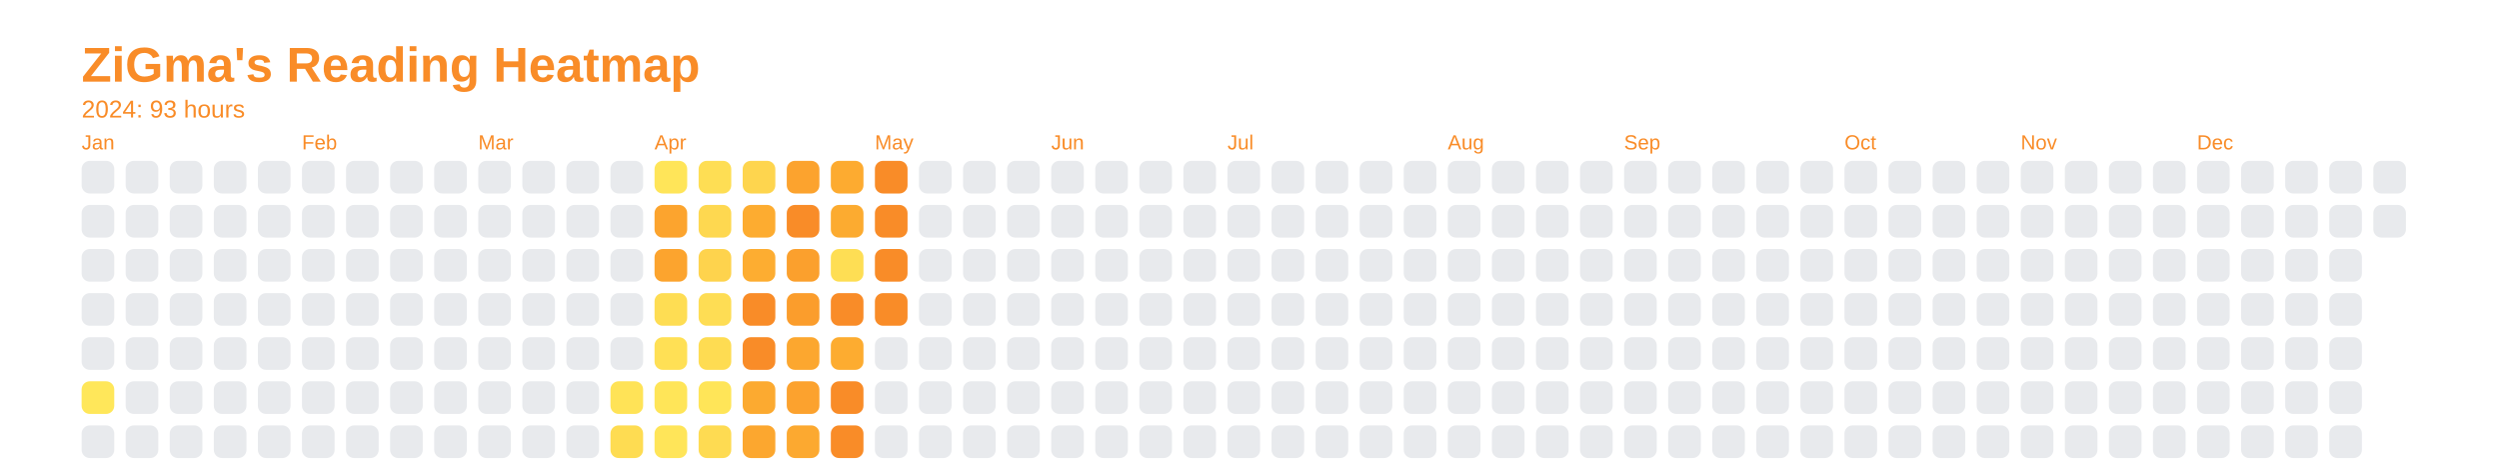
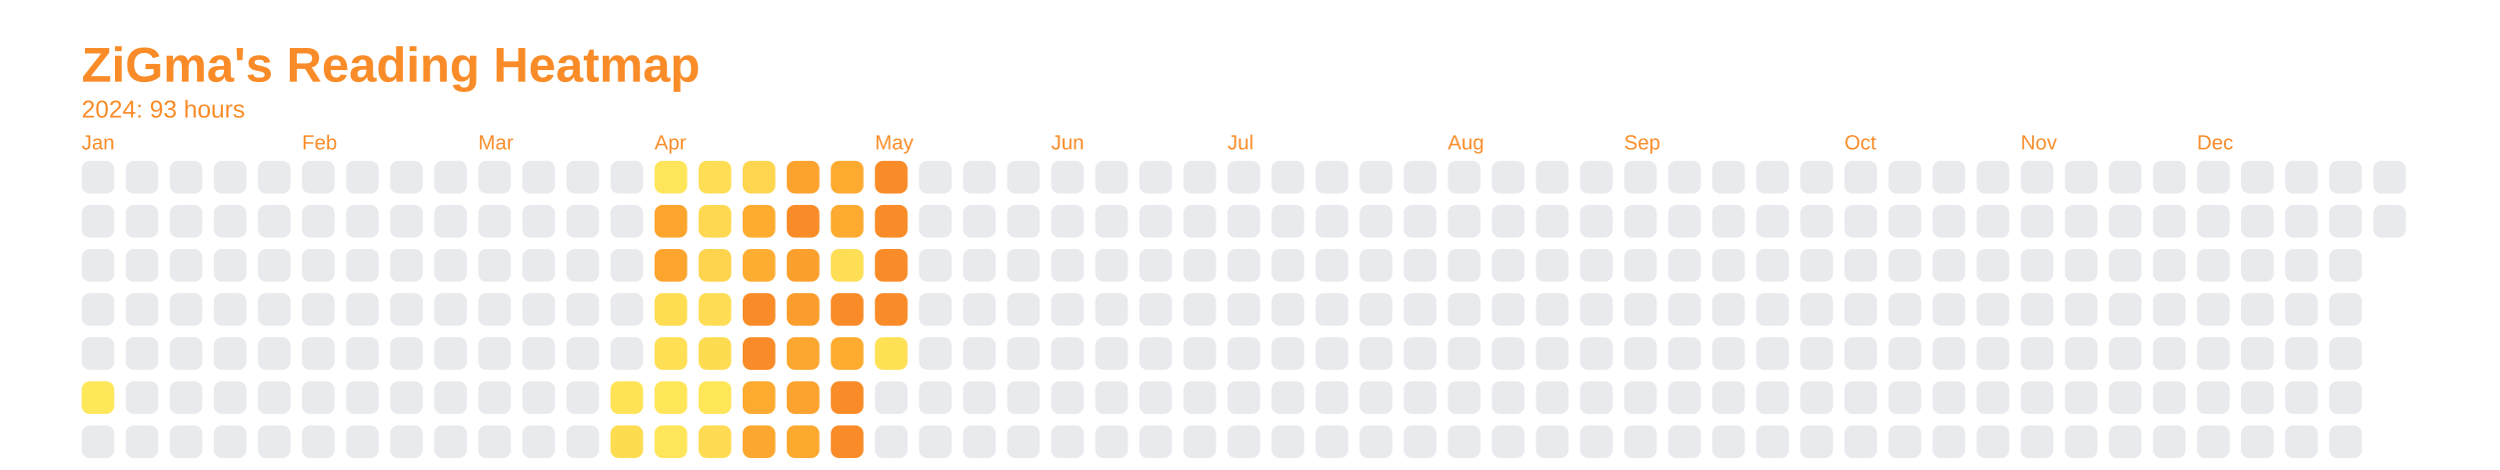
<svg xmlns="http://www.w3.org/2000/svg" baseProfile="full" height="57.5mm" version="1.1" viewBox="0,0,306.2,57.5" width="306.2mm">
  <defs />
  <rect fill="none" height="57.5" width="306.2" x="0" y="0" />
  <text fill="#f98c28" style="font-size:6px; font-family:Arial; font-weight:bold;" x="10" y="10">ZiGma's Reading Heatmap</text>
  <text fill="#f98c28" style="font-size:3px; font-family:Arial;" x="10" y="14.4">2024: 93 hours</text>
  <text fill="#f98c28" style="font-size:2.5px; font-family:Arial" x="10" y="18.3">Jan</text>
  <rect fill="#e8eaed" height="4" rx="1" ry="1" width="4" x="10" y="19.7" />
  <rect fill="#e8eaed" height="4" rx="1" ry="1" width="4" x="10" y="25.1" />
  <rect fill="#e8eaed" height="4" rx="1" ry="1" width="4" x="10" y="30.5" />
  <rect fill="#e8eaed" height="4" rx="1" ry="1" width="4" x="10" y="35.9" />
  <rect fill="#e8eaed" height="4" rx="1" ry="1" width="4" x="10" y="41.3" />
  <rect fill="#ffe75a" height="4" rx="1" ry="1" width="4" x="10" y="46.7" />
  <rect fill="#e8eaed" height="4" rx="1" ry="1" width="4" x="10" y="52.1" />
  <rect fill="#e8eaed" height="4" rx="1" ry="1" width="4" x="15.4" y="19.7" />
  <rect fill="#e8eaed" height="4" rx="1" ry="1" width="4" x="15.4" y="25.1" />
  <rect fill="#e8eaed" height="4" rx="1" ry="1" width="4" x="15.4" y="30.5" />
  <rect fill="#e8eaed" height="4" rx="1" ry="1" width="4" x="15.4" y="35.9" />
  <rect fill="#e8eaed" height="4" rx="1" ry="1" width="4" x="15.4" y="41.3" />
  <rect fill="#e8eaed" height="4" rx="1" ry="1" width="4" x="15.4" y="46.7" />
  <rect fill="#e8eaed" height="4" rx="1" ry="1" width="4" x="15.4" y="52.1" />
  <rect fill="#e8eaed" height="4" rx="1" ry="1" width="4" x="20.8" y="19.7" />
  <rect fill="#e8eaed" height="4" rx="1" ry="1" width="4" x="20.8" y="25.1" />
  <rect fill="#e8eaed" height="4" rx="1" ry="1" width="4" x="20.8" y="30.5" />
  <rect fill="#e8eaed" height="4" rx="1" ry="1" width="4" x="20.8" y="35.9" />
  <rect fill="#e8eaed" height="4" rx="1" ry="1" width="4" x="20.8" y="41.3" />
  <rect fill="#e8eaed" height="4" rx="1" ry="1" width="4" x="20.8" y="46.7" />
  <rect fill="#e8eaed" height="4" rx="1" ry="1" width="4" x="20.8" y="52.1" />
  <rect fill="#e8eaed" height="4" rx="1" ry="1" width="4" x="26.2" y="19.7" />
  <rect fill="#e8eaed" height="4" rx="1" ry="1" width="4" x="26.2" y="25.1" />
  <rect fill="#e8eaed" height="4" rx="1" ry="1" width="4" x="26.2" y="30.5" />
  <rect fill="#e8eaed" height="4" rx="1" ry="1" width="4" x="26.2" y="35.9" />
  <rect fill="#e8eaed" height="4" rx="1" ry="1" width="4" x="26.2" y="41.3" />
  <rect fill="#e8eaed" height="4" rx="1" ry="1" width="4" x="26.2" y="46.7" />
  <rect fill="#e8eaed" height="4" rx="1" ry="1" width="4" x="26.2" y="52.1" />
  <rect fill="#e8eaed" height="4" rx="1" ry="1" width="4" x="31.6" y="19.7" />
  <rect fill="#e8eaed" height="4" rx="1" ry="1" width="4" x="31.6" y="25.1" />
  <rect fill="#e8eaed" height="4" rx="1" ry="1" width="4" x="31.6" y="30.5" />
  <rect fill="#e8eaed" height="4" rx="1" ry="1" width="4" x="31.6" y="35.9" />
  <rect fill="#e8eaed" height="4" rx="1" ry="1" width="4" x="31.6" y="41.3" />
  <rect fill="#e8eaed" height="4" rx="1" ry="1" width="4" x="31.6" y="46.7" />
  <rect fill="#e8eaed" height="4" rx="1" ry="1" width="4" x="31.6" y="52.1" />
  <text fill="#f98c28" style="font-size:2.5px; font-family:Arial" x="37.0" y="18.3">Feb</text>
  <rect fill="#e8eaed" height="4" rx="1" ry="1" width="4" x="37.0" y="19.7" />
  <rect fill="#e8eaed" height="4" rx="1" ry="1" width="4" x="37.0" y="25.1" />
  <rect fill="#e8eaed" height="4" rx="1" ry="1" width="4" x="37.0" y="30.5" />
  <rect fill="#e8eaed" height="4" rx="1" ry="1" width="4" x="37.0" y="35.9" />
  <rect fill="#e8eaed" height="4" rx="1" ry="1" width="4" x="37.0" y="41.3" />
  <rect fill="#e8eaed" height="4" rx="1" ry="1" width="4" x="37.0" y="46.7" />
  <rect fill="#e8eaed" height="4" rx="1" ry="1" width="4" x="37.0" y="52.1" />
  <rect fill="#e8eaed" height="4" rx="1" ry="1" width="4" x="42.4" y="19.7" />
  <rect fill="#e8eaed" height="4" rx="1" ry="1" width="4" x="42.4" y="25.1" />
  <rect fill="#e8eaed" height="4" rx="1" ry="1" width="4" x="42.4" y="30.5" />
  <rect fill="#e8eaed" height="4" rx="1" ry="1" width="4" x="42.4" y="35.9" />
  <rect fill="#e8eaed" height="4" rx="1" ry="1" width="4" x="42.4" y="41.3" />
  <rect fill="#e8eaed" height="4" rx="1" ry="1" width="4" x="42.4" y="46.7" />
  <rect fill="#e8eaed" height="4" rx="1" ry="1" width="4" x="42.4" y="52.1" />
  <rect fill="#e8eaed" height="4" rx="1" ry="1" width="4" x="47.8" y="19.7" />
  <rect fill="#e8eaed" height="4" rx="1" ry="1" width="4" x="47.8" y="25.1" />
  <rect fill="#e8eaed" height="4" rx="1" ry="1" width="4" x="47.8" y="30.5" />
  <rect fill="#e8eaed" height="4" rx="1" ry="1" width="4" x="47.8" y="35.9" />
  <rect fill="#e8eaed" height="4" rx="1" ry="1" width="4" x="47.8" y="41.3" />
  <rect fill="#e8eaed" height="4" rx="1" ry="1" width="4" x="47.8" y="46.7" />
  <rect fill="#e8eaed" height="4" rx="1" ry="1" width="4" x="47.8" y="52.1" />
  <rect fill="#e8eaed" height="4" rx="1" ry="1" width="4" x="53.2" y="19.7" />
  <rect fill="#e8eaed" height="4" rx="1" ry="1" width="4" x="53.2" y="25.1" />
  <rect fill="#e8eaed" height="4" rx="1" ry="1" width="4" x="53.2" y="30.5" />
  <rect fill="#e8eaed" height="4" rx="1" ry="1" width="4" x="53.2" y="35.9" />
  <rect fill="#e8eaed" height="4" rx="1" ry="1" width="4" x="53.2" y="41.3" />
  <rect fill="#e8eaed" height="4" rx="1" ry="1" width="4" x="53.2" y="46.7" />
  <rect fill="#e8eaed" height="4" rx="1" ry="1" width="4" x="53.2" y="52.1" />
  <text fill="#f98c28" style="font-size:2.5px; font-family:Arial" x="58.6" y="18.3">Mar</text>
  <rect fill="#e8eaed" height="4" rx="1" ry="1" width="4" x="58.6" y="19.7" />
  <rect fill="#e8eaed" height="4" rx="1" ry="1" width="4" x="58.6" y="25.1" />
  <rect fill="#e8eaed" height="4" rx="1" ry="1" width="4" x="58.6" y="30.5" />
  <rect fill="#e8eaed" height="4" rx="1" ry="1" width="4" x="58.6" y="35.9" />
  <rect fill="#e8eaed" height="4" rx="1" ry="1" width="4" x="58.6" y="41.3" />
  <rect fill="#e8eaed" height="4" rx="1" ry="1" width="4" x="58.6" y="46.7" />
  <rect fill="#e8eaed" height="4" rx="1" ry="1" width="4" x="58.6" y="52.1" />
  <rect fill="#e8eaed" height="4" rx="1" ry="1" width="4" x="64" y="19.7" />
  <rect fill="#e8eaed" height="4" rx="1" ry="1" width="4" x="64" y="25.1" />
  <rect fill="#e8eaed" height="4" rx="1" ry="1" width="4" x="64" y="30.5" />
  <rect fill="#e8eaed" height="4" rx="1" ry="1" width="4" x="64" y="35.9" />
  <rect fill="#e8eaed" height="4" rx="1" ry="1" width="4" x="64" y="41.3" />
  <rect fill="#e8eaed" height="4" rx="1" ry="1" width="4" x="64" y="46.7" />
  <rect fill="#e8eaed" height="4" rx="1" ry="1" width="4" x="64" y="52.1" />
  <rect fill="#e8eaed" height="4" rx="1" ry="1" width="4" x="69.4" y="19.7" />
  <rect fill="#e8eaed" height="4" rx="1" ry="1" width="4" x="69.4" y="25.1" />
  <rect fill="#e8eaed" height="4" rx="1" ry="1" width="4" x="69.4" y="30.5" />
  <rect fill="#e8eaed" height="4" rx="1" ry="1" width="4" x="69.4" y="35.9" />
  <rect fill="#e8eaed" height="4" rx="1" ry="1" width="4" x="69.4" y="41.3" />
  <rect fill="#e8eaed" height="4" rx="1" ry="1" width="4" x="69.4" y="46.7" />
  <rect fill="#e8eaed" height="4" rx="1" ry="1" width="4" x="69.4" y="52.1" />
  <rect fill="#e8eaed" height="4" rx="1" ry="1" width="4" x="74.8" y="19.7" />
  <rect fill="#e8eaed" height="4" rx="1" ry="1" width="4" x="74.8" y="25.1" />
  <rect fill="#e8eaed" height="4" rx="1" ry="1" width="4" x="74.8" y="30.5" />
  <rect fill="#e8eaed" height="4" rx="1" ry="1" width="4" x="74.8" y="35.9" />
  <rect fill="#e8eaed" height="4" rx="1" ry="1" width="4" x="74.8" y="41.3" />
  <rect fill="#ffe357" height="4" rx="1" ry="1" width="4" x="74.8" y="46.7" />
  <rect fill="#fedc52" height="4" rx="1" ry="1" width="4" x="74.8" y="52.1" />
  <text fill="#f98c28" style="font-size:2.5px; font-family:Arial" x="80.2" y="18.3">Apr</text>
  <rect fill="#ffe559" height="4" rx="1" ry="1" width="4" x="80.2" y="19.7" />
  <rect fill="#fca42e" height="4" rx="1" ry="1" width="4" x="80.2" y="25.1" />
  <rect fill="#fca42e" height="4" rx="1" ry="1" width="4" x="80.2" y="30.5" />
  <rect fill="#fedd53" height="4" rx="1" ry="1" width="4" x="80.2" y="35.9" />
  <rect fill="#ffe055" height="4" rx="1" ry="1" width="4" x="80.2" y="41.3" />
  <rect fill="#ffe558" height="4" rx="1" ry="1" width="4" x="80.2" y="46.7" />
  <rect fill="#ffe559" height="4" rx="1" ry="1" width="4" x="80.2" y="52.1" />
  <rect fill="#fede54" height="4" rx="1" ry="1" width="4" x="85.6" y="19.7" />
  <rect fill="#fed850" height="4" rx="1" ry="1" width="4" x="85.6" y="25.1" />
  <rect fill="#fed34d" height="4" rx="1" ry="1" width="4" x="85.6" y="30.5" />
  <rect fill="#fedd54" height="4" rx="1" ry="1" width="4" x="85.6" y="35.9" />
  <rect fill="#fedc52" height="4" rx="1" ry="1" width="4" x="85.6" y="41.3" />
  <rect fill="#ffe558" height="4" rx="1" ry="1" width="4" x="85.6" y="46.7" />
  <rect fill="#fedb52" height="4" rx="1" ry="1" width="4" x="85.6" y="52.1" />
  <rect fill="#fed54e" height="4" rx="1" ry="1" width="4" x="91" y="19.7" />
  <rect fill="#fdac30" height="4" rx="1" ry="1" width="4" x="91" y="25.1" />
  <rect fill="#fdad31" height="4" rx="1" ry="1" width="4" x="91" y="30.5" />
  <rect fill="#f98c28" height="4" rx="1" ry="1" width="4" x="91" y="35.9" />
  <rect fill="#f98c28" height="4" rx="1" ry="1" width="4" x="91" y="41.3" />
  <rect fill="#fcaa30" height="4" rx="1" ry="1" width="4" x="91" y="46.7" />
  <rect fill="#fca72f" height="4" rx="1" ry="1" width="4" x="91" y="52.1" />
  <rect fill="#fca32e" height="4" rx="1" ry="1" width="4" x="96.4" y="19.7" />
  <rect fill="#f98c28" height="4" rx="1" ry="1" width="4" x="96.4" y="25.1" />
  <rect fill="#fba02d" height="4" rx="1" ry="1" width="4" x="96.4" y="30.5" />
  <rect fill="#fb9d2c" height="4" rx="1" ry="1" width="4" x="96.4" y="35.9" />
  <rect fill="#fca72f" height="4" rx="1" ry="1" width="4" x="96.4" y="41.3" />
  <rect fill="#fca22e" height="4" rx="1" ry="1" width="4" x="96.4" y="46.7" />
  <rect fill="#fca930" height="4" rx="1" ry="1" width="4" x="96.4" y="52.1" />
  <rect fill="#fdab30" height="4" rx="1" ry="1" width="4" x="101.8" y="19.7" />
  <rect fill="#fcab30" height="4" rx="1" ry="1" width="4" x="101.8" y="25.1" />
  <rect fill="#fede54" height="4" rx="1" ry="1" width="4" x="101.8" y="30.5" />
  <rect fill="#f98c28" height="4" rx="1" ry="1" width="4" x="101.8" y="35.9" />
  <rect fill="#fdac30" height="4" rx="1" ry="1" width="4" x="101.8" y="41.3" />
  <rect fill="#f98c28" height="4" rx="1" ry="1" width="4" x="101.8" y="46.7" />
  <rect fill="#f98c28" height="4" rx="1" ry="1" width="4" x="101.8" y="52.1" />
  <text fill="#f98c28" style="font-size:2.5px; font-family:Arial" x="107.2" y="18.3">May</text>
  <rect fill="#f98c28" height="4" rx="1" ry="1" width="4" x="107.2" y="19.7" />
  <rect fill="#f98c28" height="4" rx="1" ry="1" width="4" x="107.2" y="25.1" />
  <rect fill="#f98c28" height="4" rx="1" ry="1" width="4" x="107.2" y="30.5" />
  <rect fill="#f98c28" height="4" rx="1" ry="1" width="4" x="107.2" y="35.9" />
-   <rect fill="#e8eaed" height="4" rx="1" ry="1" width="4" x="107.2" y="41.3" />
+   <rect fill="#ffe156" height="4" rx="1" ry="1" width="4" x="107.2" y="41.3" />
  <rect fill="#e8eaed" height="4" rx="1" ry="1" width="4" x="107.2" y="46.7" />
  <rect fill="#e8eaed" height="4" rx="1" ry="1" width="4" x="107.2" y="52.1" />
  <rect fill="#e8eaed" height="4" rx="1" ry="1" width="4" x="112.6" y="19.7" />
  <rect fill="#e8eaed" height="4" rx="1" ry="1" width="4" x="112.6" y="25.1" />
  <rect fill="#e8eaed" height="4" rx="1" ry="1" width="4" x="112.6" y="30.5" />
  <rect fill="#e8eaed" height="4" rx="1" ry="1" width="4" x="112.6" y="35.9" />
  <rect fill="#e8eaed" height="4" rx="1" ry="1" width="4" x="112.6" y="41.3" />
  <rect fill="#e8eaed" height="4" rx="1" ry="1" width="4" x="112.6" y="46.7" />
  <rect fill="#e8eaed" height="4" rx="1" ry="1" width="4" x="112.6" y="52.1" />
  <rect fill="#e8eaed" height="4" rx="1" ry="1" width="4" x="118" y="19.7" />
  <rect fill="#e8eaed" height="4" rx="1" ry="1" width="4" x="118" y="25.1" />
  <rect fill="#e8eaed" height="4" rx="1" ry="1" width="4" x="118" y="30.5" />
  <rect fill="#e8eaed" height="4" rx="1" ry="1" width="4" x="118" y="35.9" />
  <rect fill="#e8eaed" height="4" rx="1" ry="1" width="4" x="118" y="41.3" />
  <rect fill="#e8eaed" height="4" rx="1" ry="1" width="4" x="118" y="46.7" />
  <rect fill="#e8eaed" height="4" rx="1" ry="1" width="4" x="118" y="52.1" />
  <rect fill="#e8eaed" height="4" rx="1" ry="1" width="4" x="123.4" y="19.7" />
  <rect fill="#e8eaed" height="4" rx="1" ry="1" width="4" x="123.4" y="25.1" />
  <rect fill="#e8eaed" height="4" rx="1" ry="1" width="4" x="123.4" y="30.5" />
  <rect fill="#e8eaed" height="4" rx="1" ry="1" width="4" x="123.4" y="35.9" />
  <rect fill="#e8eaed" height="4" rx="1" ry="1" width="4" x="123.4" y="41.3" />
  <rect fill="#e8eaed" height="4" rx="1" ry="1" width="4" x="123.4" y="46.7" />
  <rect fill="#e8eaed" height="4" rx="1" ry="1" width="4" x="123.4" y="52.1" />
  <text fill="#f98c28" style="font-size:2.5px; font-family:Arial" x="128.8" y="18.3">Jun</text>
  <rect fill="#e8eaed" height="4" rx="1" ry="1" width="4" x="128.8" y="19.7" />
  <rect fill="#e8eaed" height="4" rx="1" ry="1" width="4" x="128.8" y="25.1" />
  <rect fill="#e8eaed" height="4" rx="1" ry="1" width="4" x="128.8" y="30.5" />
  <rect fill="#e8eaed" height="4" rx="1" ry="1" width="4" x="128.8" y="35.9" />
  <rect fill="#e8eaed" height="4" rx="1" ry="1" width="4" x="128.8" y="41.3" />
  <rect fill="#e8eaed" height="4" rx="1" ry="1" width="4" x="128.8" y="46.7" />
  <rect fill="#e8eaed" height="4" rx="1" ry="1" width="4" x="128.8" y="52.1" />
  <rect fill="#e8eaed" height="4" rx="1" ry="1" width="4" x="134.2" y="19.7" />
  <rect fill="#e8eaed" height="4" rx="1" ry="1" width="4" x="134.2" y="25.1" />
  <rect fill="#e8eaed" height="4" rx="1" ry="1" width="4" x="134.2" y="30.5" />
  <rect fill="#e8eaed" height="4" rx="1" ry="1" width="4" x="134.2" y="35.9" />
  <rect fill="#e8eaed" height="4" rx="1" ry="1" width="4" x="134.2" y="41.3" />
  <rect fill="#e8eaed" height="4" rx="1" ry="1" width="4" x="134.2" y="46.7" />
  <rect fill="#e8eaed" height="4" rx="1" ry="1" width="4" x="134.2" y="52.1" />
  <rect fill="#e8eaed" height="4" rx="1" ry="1" width="4" x="139.6" y="19.7" />
  <rect fill="#e8eaed" height="4" rx="1" ry="1" width="4" x="139.6" y="25.1" />
  <rect fill="#e8eaed" height="4" rx="1" ry="1" width="4" x="139.6" y="30.5" />
  <rect fill="#e8eaed" height="4" rx="1" ry="1" width="4" x="139.6" y="35.9" />
  <rect fill="#e8eaed" height="4" rx="1" ry="1" width="4" x="139.6" y="41.3" />
  <rect fill="#e8eaed" height="4" rx="1" ry="1" width="4" x="139.6" y="46.7" />
  <rect fill="#e8eaed" height="4" rx="1" ry="1" width="4" x="139.6" y="52.1" />
  <rect fill="#e8eaed" height="4" rx="1" ry="1" width="4" x="145" y="19.7" />
  <rect fill="#e8eaed" height="4" rx="1" ry="1" width="4" x="145" y="25.1" />
  <rect fill="#e8eaed" height="4" rx="1" ry="1" width="4" x="145" y="30.5" />
  <rect fill="#e8eaed" height="4" rx="1" ry="1" width="4" x="145" y="35.9" />
  <rect fill="#e8eaed" height="4" rx="1" ry="1" width="4" x="145" y="41.3" />
  <rect fill="#e8eaed" height="4" rx="1" ry="1" width="4" x="145" y="46.7" />
  <rect fill="#e8eaed" height="4" rx="1" ry="1" width="4" x="145" y="52.1" />
  <text fill="#f98c28" style="font-size:2.5px; font-family:Arial" x="150.4" y="18.3">Jul</text>
  <rect fill="#e8eaed" height="4" rx="1" ry="1" width="4" x="150.4" y="19.7" />
  <rect fill="#e8eaed" height="4" rx="1" ry="1" width="4" x="150.4" y="25.1" />
  <rect fill="#e8eaed" height="4" rx="1" ry="1" width="4" x="150.4" y="30.5" />
  <rect fill="#e8eaed" height="4" rx="1" ry="1" width="4" x="150.4" y="35.9" />
  <rect fill="#e8eaed" height="4" rx="1" ry="1" width="4" x="150.4" y="41.3" />
  <rect fill="#e8eaed" height="4" rx="1" ry="1" width="4" x="150.4" y="46.7" />
  <rect fill="#e8eaed" height="4" rx="1" ry="1" width="4" x="150.4" y="52.1" />
  <rect fill="#e8eaed" height="4" rx="1" ry="1" width="4" x="155.8" y="19.7" />
  <rect fill="#e8eaed" height="4" rx="1" ry="1" width="4" x="155.8" y="25.1" />
  <rect fill="#e8eaed" height="4" rx="1" ry="1" width="4" x="155.8" y="30.5" />
  <rect fill="#e8eaed" height="4" rx="1" ry="1" width="4" x="155.8" y="35.9" />
  <rect fill="#e8eaed" height="4" rx="1" ry="1" width="4" x="155.8" y="41.3" />
  <rect fill="#e8eaed" height="4" rx="1" ry="1" width="4" x="155.8" y="46.7" />
  <rect fill="#e8eaed" height="4" rx="1" ry="1" width="4" x="155.8" y="52.1" />
  <rect fill="#e8eaed" height="4" rx="1" ry="1" width="4" x="161.2" y="19.7" />
  <rect fill="#e8eaed" height="4" rx="1" ry="1" width="4" x="161.2" y="25.1" />
  <rect fill="#e8eaed" height="4" rx="1" ry="1" width="4" x="161.2" y="30.5" />
  <rect fill="#e8eaed" height="4" rx="1" ry="1" width="4" x="161.2" y="35.9" />
  <rect fill="#e8eaed" height="4" rx="1" ry="1" width="4" x="161.2" y="41.3" />
  <rect fill="#e8eaed" height="4" rx="1" ry="1" width="4" x="161.2" y="46.7" />
  <rect fill="#e8eaed" height="4" rx="1" ry="1" width="4" x="161.2" y="52.1" />
  <rect fill="#e8eaed" height="4" rx="1" ry="1" width="4" x="166.6" y="19.7" />
  <rect fill="#e8eaed" height="4" rx="1" ry="1" width="4" x="166.6" y="25.1" />
  <rect fill="#e8eaed" height="4" rx="1" ry="1" width="4" x="166.6" y="30.5" />
  <rect fill="#e8eaed" height="4" rx="1" ry="1" width="4" x="166.6" y="35.9" />
  <rect fill="#e8eaed" height="4" rx="1" ry="1" width="4" x="166.6" y="41.3" />
  <rect fill="#e8eaed" height="4" rx="1" ry="1" width="4" x="166.6" y="46.7" />
  <rect fill="#e8eaed" height="4" rx="1" ry="1" width="4" x="166.6" y="52.1" />
  <rect fill="#e8eaed" height="4" rx="1" ry="1" width="4" x="172" y="19.7" />
  <rect fill="#e8eaed" height="4" rx="1" ry="1" width="4" x="172" y="25.1" />
  <rect fill="#e8eaed" height="4" rx="1" ry="1" width="4" x="172" y="30.5" />
  <rect fill="#e8eaed" height="4" rx="1" ry="1" width="4" x="172" y="35.9" />
  <rect fill="#e8eaed" height="4" rx="1" ry="1" width="4" x="172" y="41.3" />
  <rect fill="#e8eaed" height="4" rx="1" ry="1" width="4" x="172" y="46.7" />
  <rect fill="#e8eaed" height="4" rx="1" ry="1" width="4" x="172" y="52.1" />
  <text fill="#f98c28" style="font-size:2.5px; font-family:Arial" x="177.4" y="18.3">Aug</text>
  <rect fill="#e8eaed" height="4" rx="1" ry="1" width="4" x="177.4" y="19.7" />
  <rect fill="#e8eaed" height="4" rx="1" ry="1" width="4" x="177.4" y="25.1" />
  <rect fill="#e8eaed" height="4" rx="1" ry="1" width="4" x="177.4" y="30.5" />
  <rect fill="#e8eaed" height="4" rx="1" ry="1" width="4" x="177.4" y="35.9" />
  <rect fill="#e8eaed" height="4" rx="1" ry="1" width="4" x="177.4" y="41.3" />
  <rect fill="#e8eaed" height="4" rx="1" ry="1" width="4" x="177.4" y="46.7" />
  <rect fill="#e8eaed" height="4" rx="1" ry="1" width="4" x="177.4" y="52.1" />
  <rect fill="#e8eaed" height="4" rx="1" ry="1" width="4" x="182.8" y="19.7" />
  <rect fill="#e8eaed" height="4" rx="1" ry="1" width="4" x="182.8" y="25.1" />
  <rect fill="#e8eaed" height="4" rx="1" ry="1" width="4" x="182.8" y="30.5" />
  <rect fill="#e8eaed" height="4" rx="1" ry="1" width="4" x="182.8" y="35.9" />
  <rect fill="#e8eaed" height="4" rx="1" ry="1" width="4" x="182.8" y="41.3" />
  <rect fill="#e8eaed" height="4" rx="1" ry="1" width="4" x="182.8" y="46.7" />
  <rect fill="#e8eaed" height="4" rx="1" ry="1" width="4" x="182.8" y="52.1" />
  <rect fill="#e8eaed" height="4" rx="1" ry="1" width="4" x="188.2" y="19.7" />
  <rect fill="#e8eaed" height="4" rx="1" ry="1" width="4" x="188.2" y="25.1" />
  <rect fill="#e8eaed" height="4" rx="1" ry="1" width="4" x="188.2" y="30.5" />
  <rect fill="#e8eaed" height="4" rx="1" ry="1" width="4" x="188.2" y="35.9" />
  <rect fill="#e8eaed" height="4" rx="1" ry="1" width="4" x="188.2" y="41.3" />
  <rect fill="#e8eaed" height="4" rx="1" ry="1" width="4" x="188.2" y="46.7" />
  <rect fill="#e8eaed" height="4" rx="1" ry="1" width="4" x="188.2" y="52.1" />
  <rect fill="#e8eaed" height="4" rx="1" ry="1" width="4" x="193.6" y="19.7" />
  <rect fill="#e8eaed" height="4" rx="1" ry="1" width="4" x="193.6" y="25.1" />
  <rect fill="#e8eaed" height="4" rx="1" ry="1" width="4" x="193.6" y="30.5" />
  <rect fill="#e8eaed" height="4" rx="1" ry="1" width="4" x="193.6" y="35.9" />
  <rect fill="#e8eaed" height="4" rx="1" ry="1" width="4" x="193.6" y="41.3" />
  <rect fill="#e8eaed" height="4" rx="1" ry="1" width="4" x="193.6" y="46.7" />
  <rect fill="#e8eaed" height="4" rx="1" ry="1" width="4" x="193.6" y="52.1" />
  <text fill="#f98c28" style="font-size:2.5px; font-family:Arial" x="199" y="18.3">Sep</text>
  <rect fill="#e8eaed" height="4" rx="1" ry="1" width="4" x="199" y="19.7" />
  <rect fill="#e8eaed" height="4" rx="1" ry="1" width="4" x="199" y="25.1" />
  <rect fill="#e8eaed" height="4" rx="1" ry="1" width="4" x="199" y="30.5" />
  <rect fill="#e8eaed" height="4" rx="1" ry="1" width="4" x="199" y="35.9" />
  <rect fill="#e8eaed" height="4" rx="1" ry="1" width="4" x="199" y="41.3" />
  <rect fill="#e8eaed" height="4" rx="1" ry="1" width="4" x="199" y="46.7" />
  <rect fill="#e8eaed" height="4" rx="1" ry="1" width="4" x="199" y="52.1" />
  <rect fill="#e8eaed" height="4" rx="1" ry="1" width="4" x="204.4" y="19.7" />
  <rect fill="#e8eaed" height="4" rx="1" ry="1" width="4" x="204.4" y="25.1" />
  <rect fill="#e8eaed" height="4" rx="1" ry="1" width="4" x="204.4" y="30.5" />
  <rect fill="#e8eaed" height="4" rx="1" ry="1" width="4" x="204.4" y="35.9" />
  <rect fill="#e8eaed" height="4" rx="1" ry="1" width="4" x="204.4" y="41.3" />
  <rect fill="#e8eaed" height="4" rx="1" ry="1" width="4" x="204.4" y="46.7" />
  <rect fill="#e8eaed" height="4" rx="1" ry="1" width="4" x="204.4" y="52.1" />
  <rect fill="#e8eaed" height="4" rx="1" ry="1" width="4" x="209.8" y="19.7" />
  <rect fill="#e8eaed" height="4" rx="1" ry="1" width="4" x="209.8" y="25.1" />
  <rect fill="#e8eaed" height="4" rx="1" ry="1" width="4" x="209.8" y="30.5" />
  <rect fill="#e8eaed" height="4" rx="1" ry="1" width="4" x="209.8" y="35.9" />
  <rect fill="#e8eaed" height="4" rx="1" ry="1" width="4" x="209.8" y="41.3" />
  <rect fill="#e8eaed" height="4" rx="1" ry="1" width="4" x="209.8" y="46.7" />
  <rect fill="#e8eaed" height="4" rx="1" ry="1" width="4" x="209.8" y="52.1" />
  <rect fill="#e8eaed" height="4" rx="1" ry="1" width="4" x="215.2" y="19.7" />
  <rect fill="#e8eaed" height="4" rx="1" ry="1" width="4" x="215.2" y="25.1" />
  <rect fill="#e8eaed" height="4" rx="1" ry="1" width="4" x="215.2" y="30.5" />
  <rect fill="#e8eaed" height="4" rx="1" ry="1" width="4" x="215.2" y="35.9" />
  <rect fill="#e8eaed" height="4" rx="1" ry="1" width="4" x="215.2" y="41.3" />
  <rect fill="#e8eaed" height="4" rx="1" ry="1" width="4" x="215.2" y="46.7" />
  <rect fill="#e8eaed" height="4" rx="1" ry="1" width="4" x="215.2" y="52.1" />
  <rect fill="#e8eaed" height="4" rx="1" ry="1" width="4" x="220.6" y="19.7" />
  <rect fill="#e8eaed" height="4" rx="1" ry="1" width="4" x="220.6" y="25.1" />
  <rect fill="#e8eaed" height="4" rx="1" ry="1" width="4" x="220.6" y="30.5" />
  <rect fill="#e8eaed" height="4" rx="1" ry="1" width="4" x="220.6" y="35.9" />
  <rect fill="#e8eaed" height="4" rx="1" ry="1" width="4" x="220.6" y="41.3" />
  <rect fill="#e8eaed" height="4" rx="1" ry="1" width="4" x="220.6" y="46.7" />
  <rect fill="#e8eaed" height="4" rx="1" ry="1" width="4" x="220.6" y="52.1" />
  <text fill="#f98c28" style="font-size:2.5px; font-family:Arial" x="226" y="18.3">Oct</text>
  <rect fill="#e8eaed" height="4" rx="1" ry="1" width="4" x="226" y="19.7" />
  <rect fill="#e8eaed" height="4" rx="1" ry="1" width="4" x="226" y="25.1" />
  <rect fill="#e8eaed" height="4" rx="1" ry="1" width="4" x="226" y="30.5" />
  <rect fill="#e8eaed" height="4" rx="1" ry="1" width="4" x="226" y="35.9" />
  <rect fill="#e8eaed" height="4" rx="1" ry="1" width="4" x="226" y="41.3" />
  <rect fill="#e8eaed" height="4" rx="1" ry="1" width="4" x="226" y="46.7" />
  <rect fill="#e8eaed" height="4" rx="1" ry="1" width="4" x="226" y="52.1" />
  <rect fill="#e8eaed" height="4" rx="1" ry="1" width="4" x="231.4" y="19.7" />
  <rect fill="#e8eaed" height="4" rx="1" ry="1" width="4" x="231.4" y="25.1" />
  <rect fill="#e8eaed" height="4" rx="1" ry="1" width="4" x="231.4" y="30.5" />
  <rect fill="#e8eaed" height="4" rx="1" ry="1" width="4" x="231.4" y="35.9" />
  <rect fill="#e8eaed" height="4" rx="1" ry="1" width="4" x="231.4" y="41.3" />
  <rect fill="#e8eaed" height="4" rx="1" ry="1" width="4" x="231.4" y="46.7" />
  <rect fill="#e8eaed" height="4" rx="1" ry="1" width="4" x="231.4" y="52.1" />
  <rect fill="#e8eaed" height="4" rx="1" ry="1" width="4" x="236.8" y="19.7" />
  <rect fill="#e8eaed" height="4" rx="1" ry="1" width="4" x="236.8" y="25.1" />
  <rect fill="#e8eaed" height="4" rx="1" ry="1" width="4" x="236.8" y="30.5" />
  <rect fill="#e8eaed" height="4" rx="1" ry="1" width="4" x="236.8" y="35.9" />
  <rect fill="#e8eaed" height="4" rx="1" ry="1" width="4" x="236.8" y="41.3" />
  <rect fill="#e8eaed" height="4" rx="1" ry="1" width="4" x="236.8" y="46.7" />
  <rect fill="#e8eaed" height="4" rx="1" ry="1" width="4" x="236.8" y="52.1" />
  <rect fill="#e8eaed" height="4" rx="1" ry="1" width="4" x="242.2" y="19.7" />
  <rect fill="#e8eaed" height="4" rx="1" ry="1" width="4" x="242.2" y="25.1" />
  <rect fill="#e8eaed" height="4" rx="1" ry="1" width="4" x="242.2" y="30.5" />
  <rect fill="#e8eaed" height="4" rx="1" ry="1" width="4" x="242.2" y="35.9" />
  <rect fill="#e8eaed" height="4" rx="1" ry="1" width="4" x="242.2" y="41.3" />
  <rect fill="#e8eaed" height="4" rx="1" ry="1" width="4" x="242.2" y="46.7" />
  <rect fill="#e8eaed" height="4" rx="1" ry="1" width="4" x="242.2" y="52.1" />
  <text fill="#f98c28" style="font-size:2.5px; font-family:Arial" x="247.6" y="18.3">Nov</text>
  <rect fill="#e8eaed" height="4" rx="1" ry="1" width="4" x="247.6" y="19.7" />
  <rect fill="#e8eaed" height="4" rx="1" ry="1" width="4" x="247.6" y="25.1" />
  <rect fill="#e8eaed" height="4" rx="1" ry="1" width="4" x="247.6" y="30.5" />
  <rect fill="#e8eaed" height="4" rx="1" ry="1" width="4" x="247.6" y="35.9" />
  <rect fill="#e8eaed" height="4" rx="1" ry="1" width="4" x="247.6" y="41.3" />
  <rect fill="#e8eaed" height="4" rx="1" ry="1" width="4" x="247.6" y="46.7" />
  <rect fill="#e8eaed" height="4" rx="1" ry="1" width="4" x="247.6" y="52.1" />
  <rect fill="#e8eaed" height="4" rx="1" ry="1" width="4" x="253" y="19.7" />
  <rect fill="#e8eaed" height="4" rx="1" ry="1" width="4" x="253" y="25.1" />
  <rect fill="#e8eaed" height="4" rx="1" ry="1" width="4" x="253" y="30.5" />
  <rect fill="#e8eaed" height="4" rx="1" ry="1" width="4" x="253" y="35.9" />
  <rect fill="#e8eaed" height="4" rx="1" ry="1" width="4" x="253" y="41.3" />
  <rect fill="#e8eaed" height="4" rx="1" ry="1" width="4" x="253" y="46.7" />
  <rect fill="#e8eaed" height="4" rx="1" ry="1" width="4" x="253" y="52.1" />
  <rect fill="#e8eaed" height="4" rx="1" ry="1" width="4" x="258.4" y="19.7" />
  <rect fill="#e8eaed" height="4" rx="1" ry="1" width="4" x="258.4" y="25.1" />
  <rect fill="#e8eaed" height="4" rx="1" ry="1" width="4" x="258.4" y="30.5" />
  <rect fill="#e8eaed" height="4" rx="1" ry="1" width="4" x="258.4" y="35.9" />
  <rect fill="#e8eaed" height="4" rx="1" ry="1" width="4" x="258.4" y="41.3" />
  <rect fill="#e8eaed" height="4" rx="1" ry="1" width="4" x="258.4" y="46.7" />
  <rect fill="#e8eaed" height="4" rx="1" ry="1" width="4" x="258.4" y="52.1" />
  <rect fill="#e8eaed" height="4" rx="1" ry="1" width="4" x="263.8" y="19.7" />
  <rect fill="#e8eaed" height="4" rx="1" ry="1" width="4" x="263.8" y="25.1" />
  <rect fill="#e8eaed" height="4" rx="1" ry="1" width="4" x="263.8" y="30.5" />
  <rect fill="#e8eaed" height="4" rx="1" ry="1" width="4" x="263.8" y="35.9" />
  <rect fill="#e8eaed" height="4" rx="1" ry="1" width="4" x="263.8" y="41.3" />
  <rect fill="#e8eaed" height="4" rx="1" ry="1" width="4" x="263.8" y="46.7" />
  <rect fill="#e8eaed" height="4" rx="1" ry="1" width="4" x="263.8" y="52.1" />
  <text fill="#f98c28" style="font-size:2.5px; font-family:Arial" x="269.2" y="18.3">Dec</text>
  <rect fill="#e8eaed" height="4" rx="1" ry="1" width="4" x="269.2" y="19.7" />
  <rect fill="#e8eaed" height="4" rx="1" ry="1" width="4" x="269.2" y="25.1" />
  <rect fill="#e8eaed" height="4" rx="1" ry="1" width="4" x="269.2" y="30.5" />
  <rect fill="#e8eaed" height="4" rx="1" ry="1" width="4" x="269.2" y="35.9" />
  <rect fill="#e8eaed" height="4" rx="1" ry="1" width="4" x="269.2" y="41.3" />
  <rect fill="#e8eaed" height="4" rx="1" ry="1" width="4" x="269.2" y="46.7" />
  <rect fill="#e8eaed" height="4" rx="1" ry="1" width="4" x="269.2" y="52.1" />
  <rect fill="#e8eaed" height="4" rx="1" ry="1" width="4" x="274.6" y="19.7" />
  <rect fill="#e8eaed" height="4" rx="1" ry="1" width="4" x="274.6" y="25.1" />
  <rect fill="#e8eaed" height="4" rx="1" ry="1" width="4" x="274.6" y="30.5" />
  <rect fill="#e8eaed" height="4" rx="1" ry="1" width="4" x="274.6" y="35.9" />
  <rect fill="#e8eaed" height="4" rx="1" ry="1" width="4" x="274.6" y="41.3" />
  <rect fill="#e8eaed" height="4" rx="1" ry="1" width="4" x="274.6" y="46.7" />
  <rect fill="#e8eaed" height="4" rx="1" ry="1" width="4" x="274.6" y="52.1" />
  <rect fill="#e8eaed" height="4" rx="1" ry="1" width="4" x="280" y="19.7" />
  <rect fill="#e8eaed" height="4" rx="1" ry="1" width="4" x="280" y="25.1" />
  <rect fill="#e8eaed" height="4" rx="1" ry="1" width="4" x="280" y="30.5" />
  <rect fill="#e8eaed" height="4" rx="1" ry="1" width="4" x="280" y="35.9" />
  <rect fill="#e8eaed" height="4" rx="1" ry="1" width="4" x="280" y="41.3" />
  <rect fill="#e8eaed" height="4" rx="1" ry="1" width="4" x="280" y="46.7" />
  <rect fill="#e8eaed" height="4" rx="1" ry="1" width="4" x="280" y="52.1" />
  <rect fill="#e8eaed" height="4" rx="1" ry="1" width="4" x="285.4" y="19.7" />
  <rect fill="#e8eaed" height="4" rx="1" ry="1" width="4" x="285.4" y="25.1" />
  <rect fill="#e8eaed" height="4" rx="1" ry="1" width="4" x="285.4" y="30.5" />
  <rect fill="#e8eaed" height="4" rx="1" ry="1" width="4" x="285.4" y="35.9" />
  <rect fill="#e8eaed" height="4" rx="1" ry="1" width="4" x="285.4" y="41.3" />
  <rect fill="#e8eaed" height="4" rx="1" ry="1" width="4" x="285.4" y="46.7" />
  <rect fill="#e8eaed" height="4" rx="1" ry="1" width="4" x="285.4" y="52.1" />
  <rect fill="#e8eaed" height="4" rx="1" ry="1" width="4" x="290.8" y="19.7" />
  <rect fill="#e8eaed" height="4" rx="1" ry="1" width="4" x="290.8" y="25.1" />
</svg>
